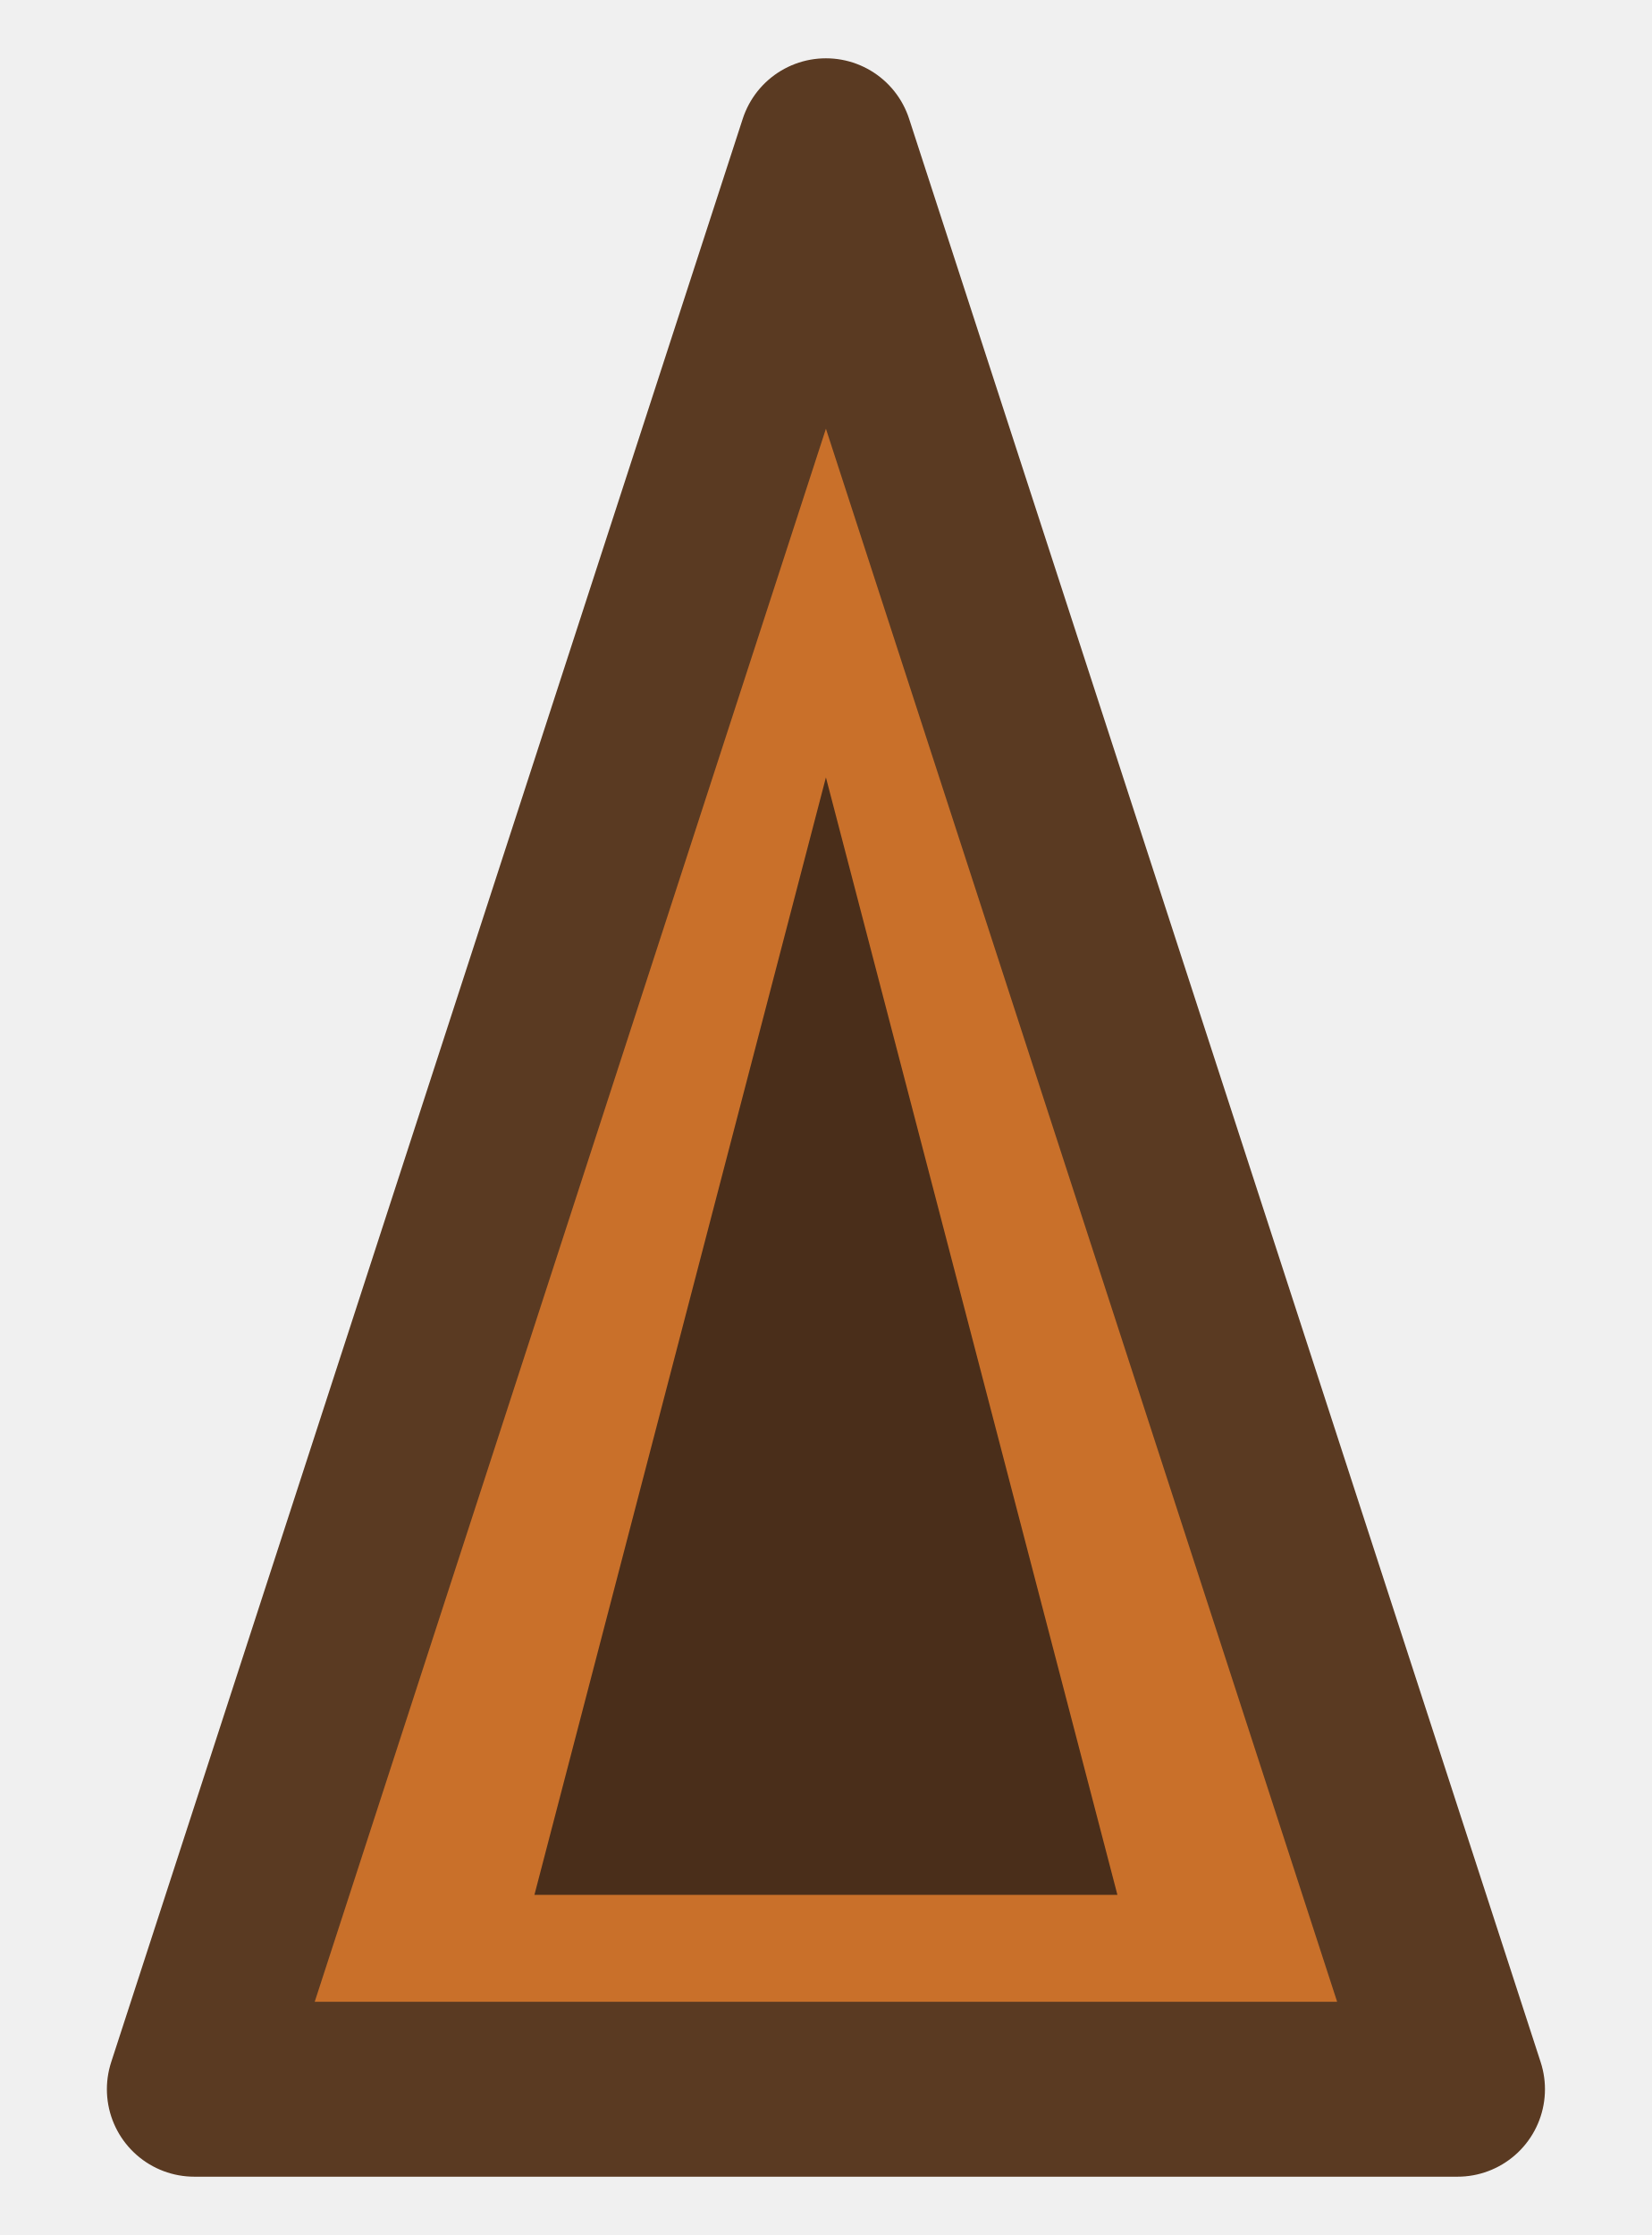
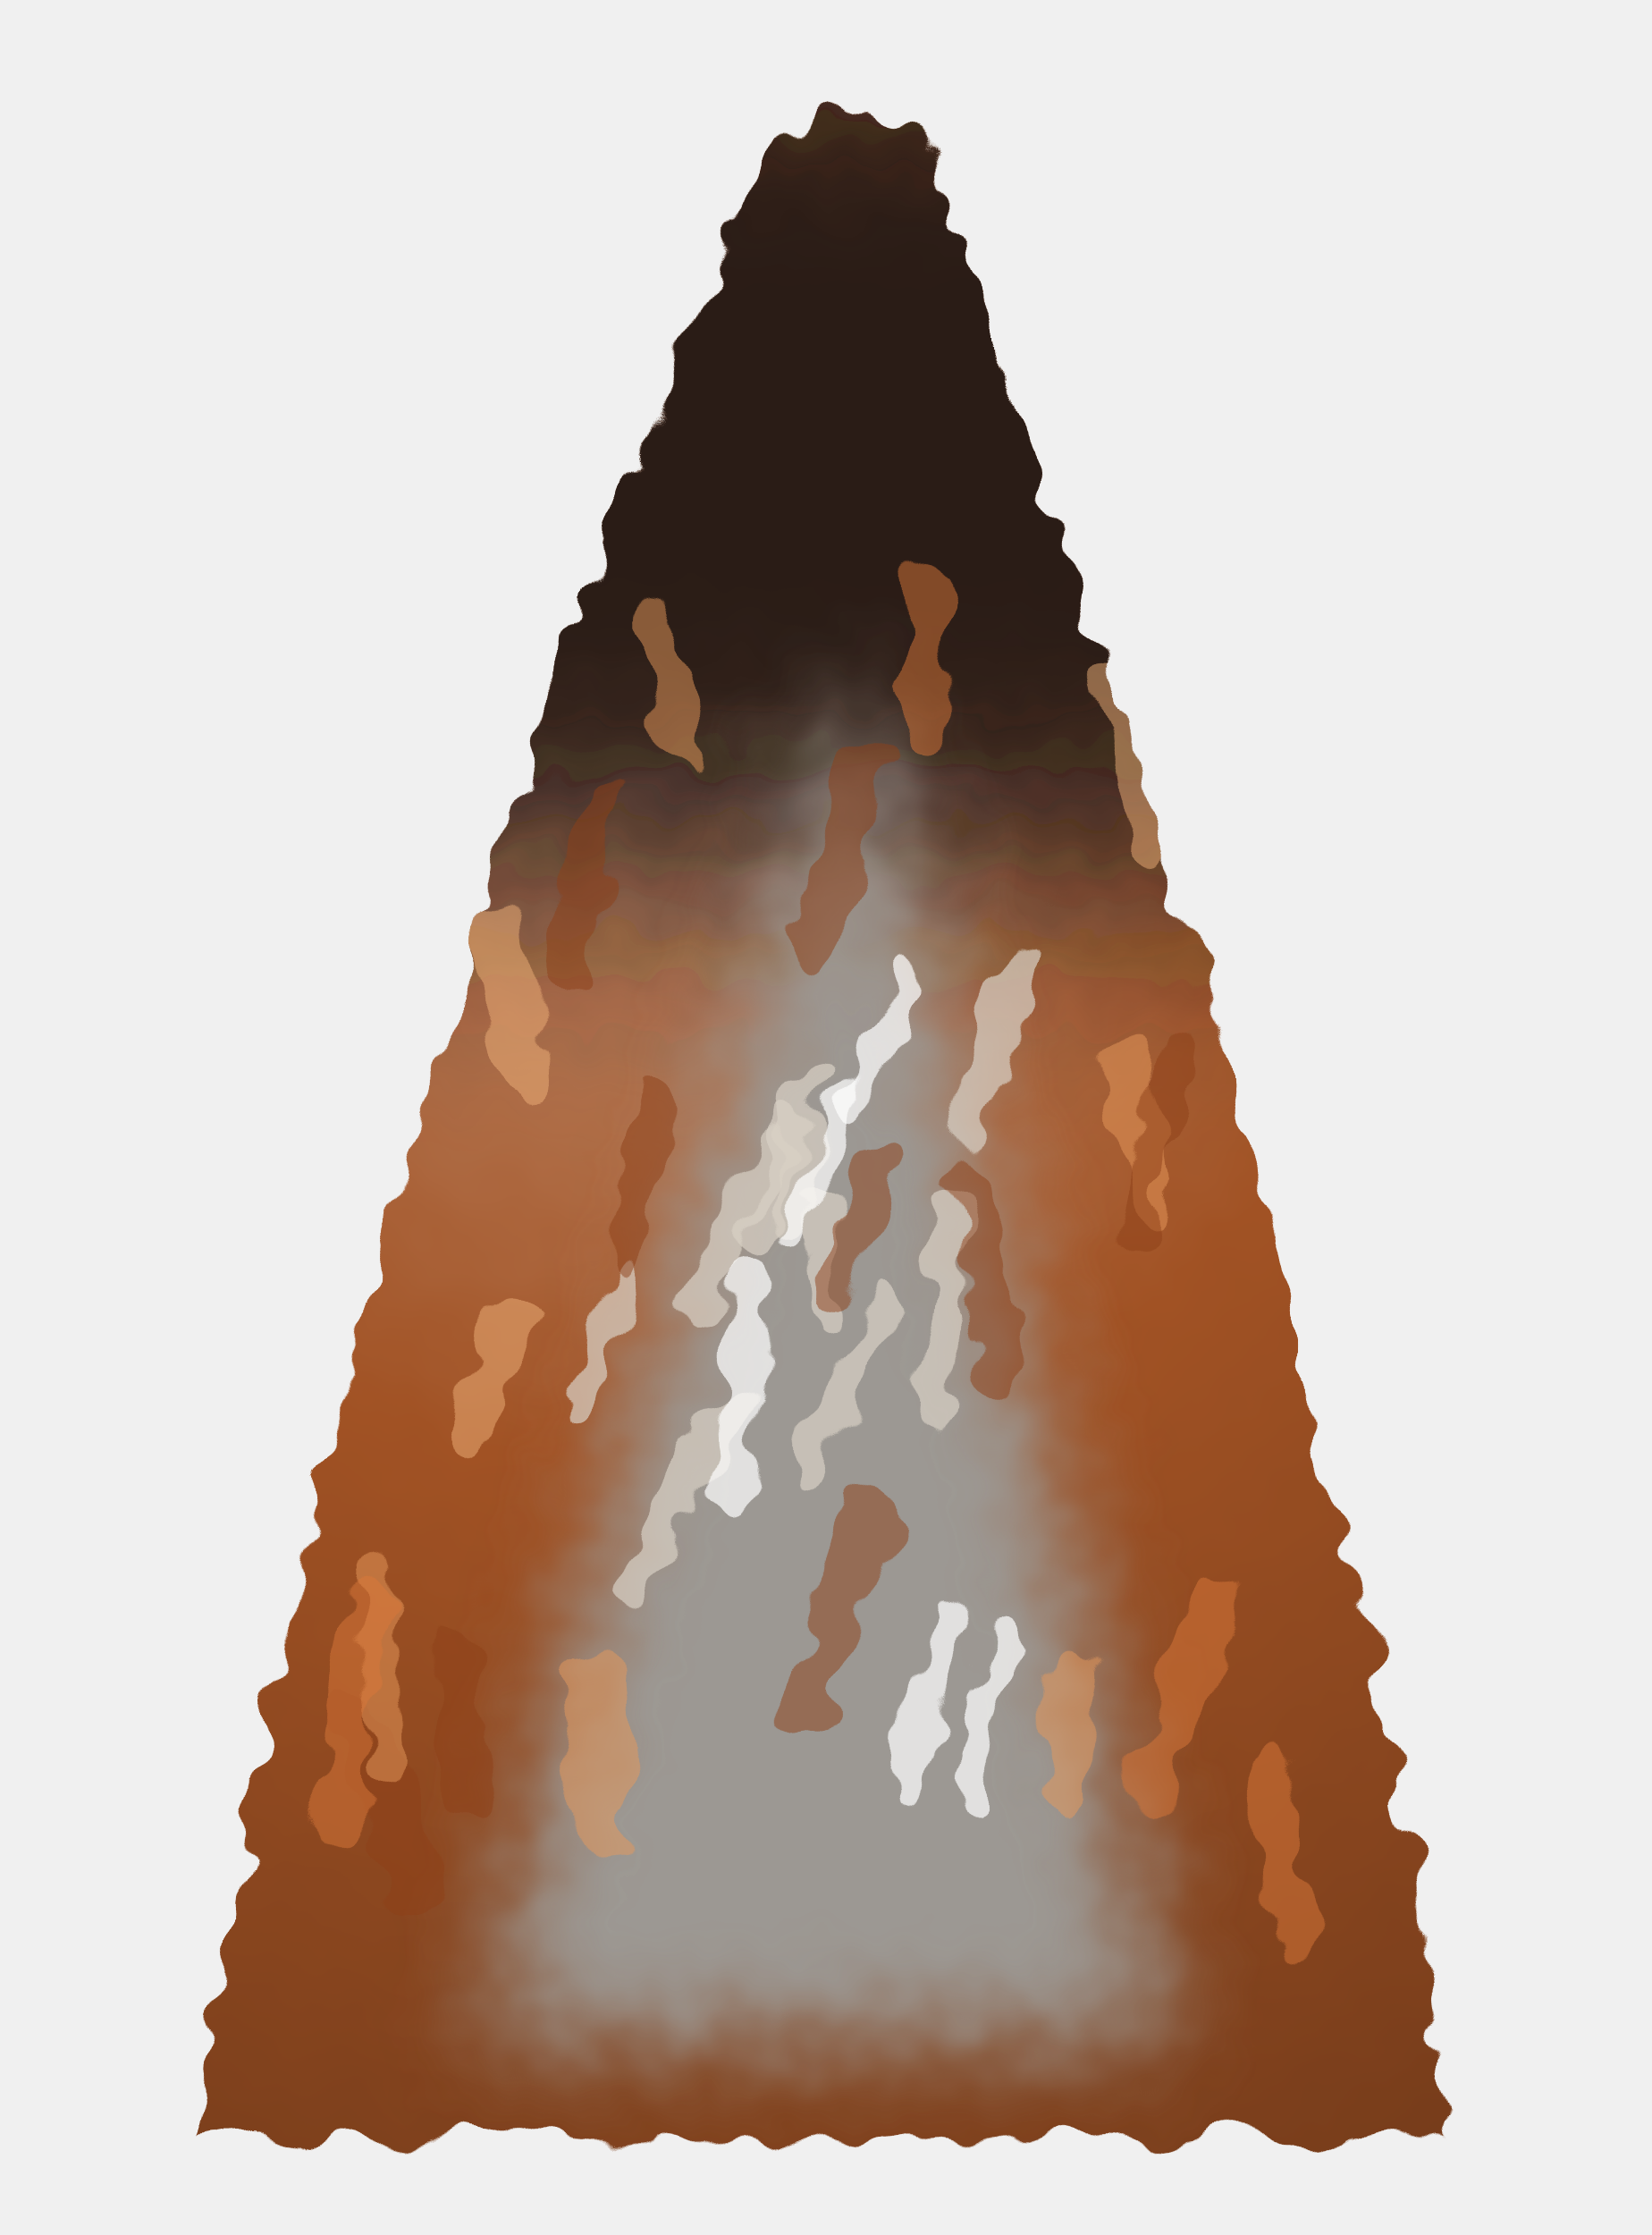
<svg xmlns="http://www.w3.org/2000/svg" width="34" height="46" viewBox="0 0 34 46">
-   <path d="M4 43 L17 3 L30 43 Z" fill="#c9702a" stroke="#5a3a22" stroke-width="3.6" stroke-linejoin="round" />
-   <path d="M11 39 L17 16 L23 39 Z" fill="#4a2e1a" />
+   <defs>
+     <clipPath id="c1">
+       <path d="M4 44 C6 30 11 13 16 3 C17 2 18 2 19 3 C23 13 28 30 30 44 Z" />
+     </clipPath>
+     <filter id="b2" x="-50%" y="-50%" width="200%" height="200%">
+       <feGaussianBlur stdDeviation="2.5" />
+     </filter>
+     <filter id="b3" x="-50%" y="-50%" width="200%" height="200%">
+       <feGaussianBlur stdDeviation="1" />
+     </filter>
+     <radialGradient id="r4" gradientUnits="userSpaceOnUse" cx="13.9" cy="14.9" r="34.4">
+       <stop offset="0" stop-color="#c28f71" />
+       <stop offset="0.45" stop-color="#a15224" />
+       <stop offset="1" stop-color="#743b1a" />
+     </radialGradient>
+     <clipPath id="c5">
+       <path d="M4 44 C6 30 11 13 16 3 C17 2 18 2 19 3 C23 13 28 30 30 44 Z" />
+     </clipPath>
+     <filter id="f6" x="-20%" y="-20%" width="140%" height="140%">
+       <feTurbulence type="fractalNoise" baseFrequency="0.9" numOctaves="2" seed="512" />
+       <feDisplacementMap in="SourceGraphic" scale="1.2" xChannelSelector="R" yChannelSelector="G" />
+     </filter>
+   </defs>
+   <g filter="url(#f6)">
+     <path d="M4 44 C6 30 11 13 16 3 C17 2 18 2 19 3 C23 13 28 30 30 44 Z" fill="url(#r4)" />
+     <g clip-path="url(#c5)">
+       <g clip-path="url(#c1)">
+         <rect x="0" y="0" width="34" height="18" fill="#2a1d16" filter="url(#b2)" />
+       </g>
+       <g clip-path="url(#c1)">
+         <path d="M10 42 C12 32 15 22 17.5 14 C20 22 22 32 24 42 Z" fill="#9c9893" filter="url(#b3)" />
+         <g fill="none" stroke-linecap="round">
+           <path d="M13 32.6 q1.1 -1.9 2.2 -3.8" stroke="#d8d0c4" stroke-width="0.8" opacity="0.7" />
+           <path d="M16.6 30.2 q0.9 -1.7 1.7 -3.5" stroke="#d8d0c4" stroke-width="0.6" opacity="0.7" />
+           <path d="M18.6 36.9 q0.5 -1.8 1 -3.7" stroke="#ffffff" stroke-width="0.7" opacity="0.7" />
+           <path d="M19.3 29.3 q0.1 -2.3 0.3 -4.5" stroke="#d8d0c4" stroke-width="0.7" opacity="0.7" />
+           <path d="M17.1 27.2 q-0.1 -1.3 -0.3 -2.5" stroke="#d8d0c4" stroke-width="0.6" opacity="0.7" />
+           <path d="M15.6 25.6 q0.4 -1.2 0.8 -2.5" stroke="#d8d0c4" stroke-width="0.6" opacity="0.7" />
+           <path d="M14.3 27 q0.8 -1.6 1.7 -3.3" stroke="#d8d0c4" stroke-width="0.7" opacity="0.7" />
+           <path d="M15.1 30.6 q0.2 -2.1 0.3 -4.2" stroke="#ffffff" stroke-width="0.8" opacity="0.7" />
+           <path d="M11.8 29.2 q0.5 -1.5 1 -3" stroke="#d8d0c4" stroke-width="0.6" opacity="0.7" />
+           <path d="M19.9 37.1 q0.3 -1.6 0.6 -3.2" stroke="#ffffff" stroke-width="0.6" opacity="0.7" />
+           <path d="M17.6 22.8 q0.5 -1.3 1 -2.6" stroke="#ffffff" stroke-width="0.6" opacity="0.7" />
+           <path d="M16.3 25.1 q0.2 -1.3 0.3 -2.7" stroke="#d8d0c4" stroke-width="0.7" opacity="0.7" />
+           <path d="M16.3 25.4 q0.6 -1.5 1.2 -3" stroke="#ffffff" stroke-width="0.5" opacity="0.7" />
+           <path d="M19.9 23.2 q0.6 -1.7 1.1 -3.4" stroke="#d8d0c4" stroke-width="0.8" opacity="0.7" />
+         </g>
+       </g>
+       <g fill="none" stroke-linecap="round">
+         <path d="M16.5 35.2 q0.7 -2 1.4 -4" stroke="#8e3f18" stroke-width="1" opacity="0.5" />
+         <path d="M29.9 20.7 q-0.3 -2.1 -0.7 -4.2" stroke="#f0b27a" stroke-width="0.7" opacity="0.5" />
+         <path d="M14.1 15.3 q-0.3 -1.3 -0.6 -2.6" stroke="#e89a5c" stroke-width="0.9" opacity="0.5" />
+         <path d="M23.8 17.4 q-0.4 -1.7 -0.9 -3.5" stroke="#f0b27a" stroke-width="0.9" opacity="0.5" />
+         <path d="M26.7 39.7 q-0.3 -1.7 -0.6 -3.5" stroke="#d9783a" stroke-width="0.8" opacity="0.5" />
+         <path d="M29.9 22.8 q0.3 -1.8 0.6 -3.7" stroke="#f0b27a" stroke-width="0.9" opacity="0.5" />
+         <path d="M23.8 24.6 q-0.4 -1.4 -0.8 -2.8" stroke="#e89a5c" stroke-width="0.9" opacity="0.5" />
+         <path d="M9.7 36.8 q-0.2 -1.5 -0.4 -3" stroke="#8e3f18" stroke-width="0.9" opacity="0.5" />
+         <path d="M28.5 27.2 q-0.4 -1 -0.7 -2.1" stroke="#e89a5c" stroke-width="0.9" opacity="0.5" />
+         <path d="M10.9 22.1 q-0.4 -1.5 -0.8 -2.9" stroke="#f0b27a" stroke-width="1.1" opacity="0.5" />
+         <path d="M6.6 20.1 q-0 -1.1 -0.1 -2.2" stroke="#f0b27a" stroke-width="1" opacity="0.5" />
+         <path d="M23.3 25.4 q0.5 -1.9 1 -3.8" stroke="#8e3f18" stroke-width="0.8" opacity="0.5" />
+         <path d="M12.7 25.8 q0.5 -1.7 0.9 -3.4" stroke="#8e3f18" stroke-width="0.8" opacity="0.5" />
+         <path d="M6.7 6.2 q0.3 -1.6 0.6 -3.2" stroke="#8e3f18" stroke-width="1" opacity="0.5" />
+         <path d="M8.6 39 q-0.6 -1.8 -1.3 -3.6" stroke="#8e3f18" stroke-width="1.1" opacity="0.5" />
+         <path d="M8 36.4 q-0.1 -2.1 -0.3 -4.2" stroke="#e89a5c" stroke-width="0.6" opacity="0.5" />
+         <path d="M6.9 37.5 q0.3 -2.2 0.7 -4.4" stroke="#d9783a" stroke-width="0.9" opacity="0.5" />
+         <path d="M25.5 11.9 q-0.3 -1.2 -0.6 -2.3" stroke="#8e3f18" stroke-width="1" opacity="0.5" />
+         <path d="M10.3 3.4 q0.1 -1.4 0.1 -2.8" stroke="#e89a5c" stroke-width="1" opacity="0.5" />
+         <path d="M5 22.9 q0 -1.2 0.1 -2.4" stroke="#d9783a" stroke-width="0.8" opacity="0.5" />
+         <path d="M21.9 8.8 q0.5 -1.7 1 -3.4" stroke="#e89a5c" stroke-width="0.7" opacity="0.5" />
+         <path d="M24.7 8.7 q-0.2 -1.8 -0.4 -3.6" stroke="#e89a5c" stroke-width="0.7" opacity="0.5" />
+         <path d="M9.7 29.3 q0.4 -1.1 0.8 -2.2" stroke="#f0b27a" stroke-width="0.9" opacity="0.5" />
+         <path d="M28.4 8.9 q-0.1 -1.6 -0.1 -3.1" stroke="#8e3f18" stroke-width="0.8" opacity="0.5" />
+         <path d="M20.6 28.1 q-0.3 -2 -0.6 -3.9" stroke="#8e3f18" stroke-width="0.9" opacity="0.5" />
+         <path d="M25.9 22.4 q0.1 -1 0.2 -2.1" stroke="#f0b27a" stroke-width="1" opacity="0.5" />
+         <path d="M11.7 20.2 q0.3 -1.9 0.7 -3.8" stroke="#8e3f18" stroke-width="0.7" opacity="0.5" />
+         <path d="M12.5 38 q-0.1 -1.7 -0.3 -3.4" stroke="#e89a5c" stroke-width="1" opacity="0.5" />
+         <path d="M19.1 15 q0 -1.6 0 -3.1" stroke="#d9783a" stroke-width="1" opacity="0.5" />
+         <path d="M17.3 26.5 q0.3 -1.3 0.6 -2.5" stroke="#8e3f18" stroke-width="0.8" opacity="0.5" />
+         <path d="M23.7 36.8 q0.7 -1.9 1.3 -3.8" stroke="#d9783a" stroke-width="1" opacity="0.5" />
+         <path d="M16.8 19.6 q0.5 -1.9 1 -3.9" stroke="#8e3f18" stroke-width="1" opacity="0.5" />
+         <path d="M21.8 36.9 q0.1 -1.3 0.3 -2.6" stroke="#e89a5c" stroke-width="1" opacity="0.5" />
+       </g>
+     </g>
+   </g>
</svg>
